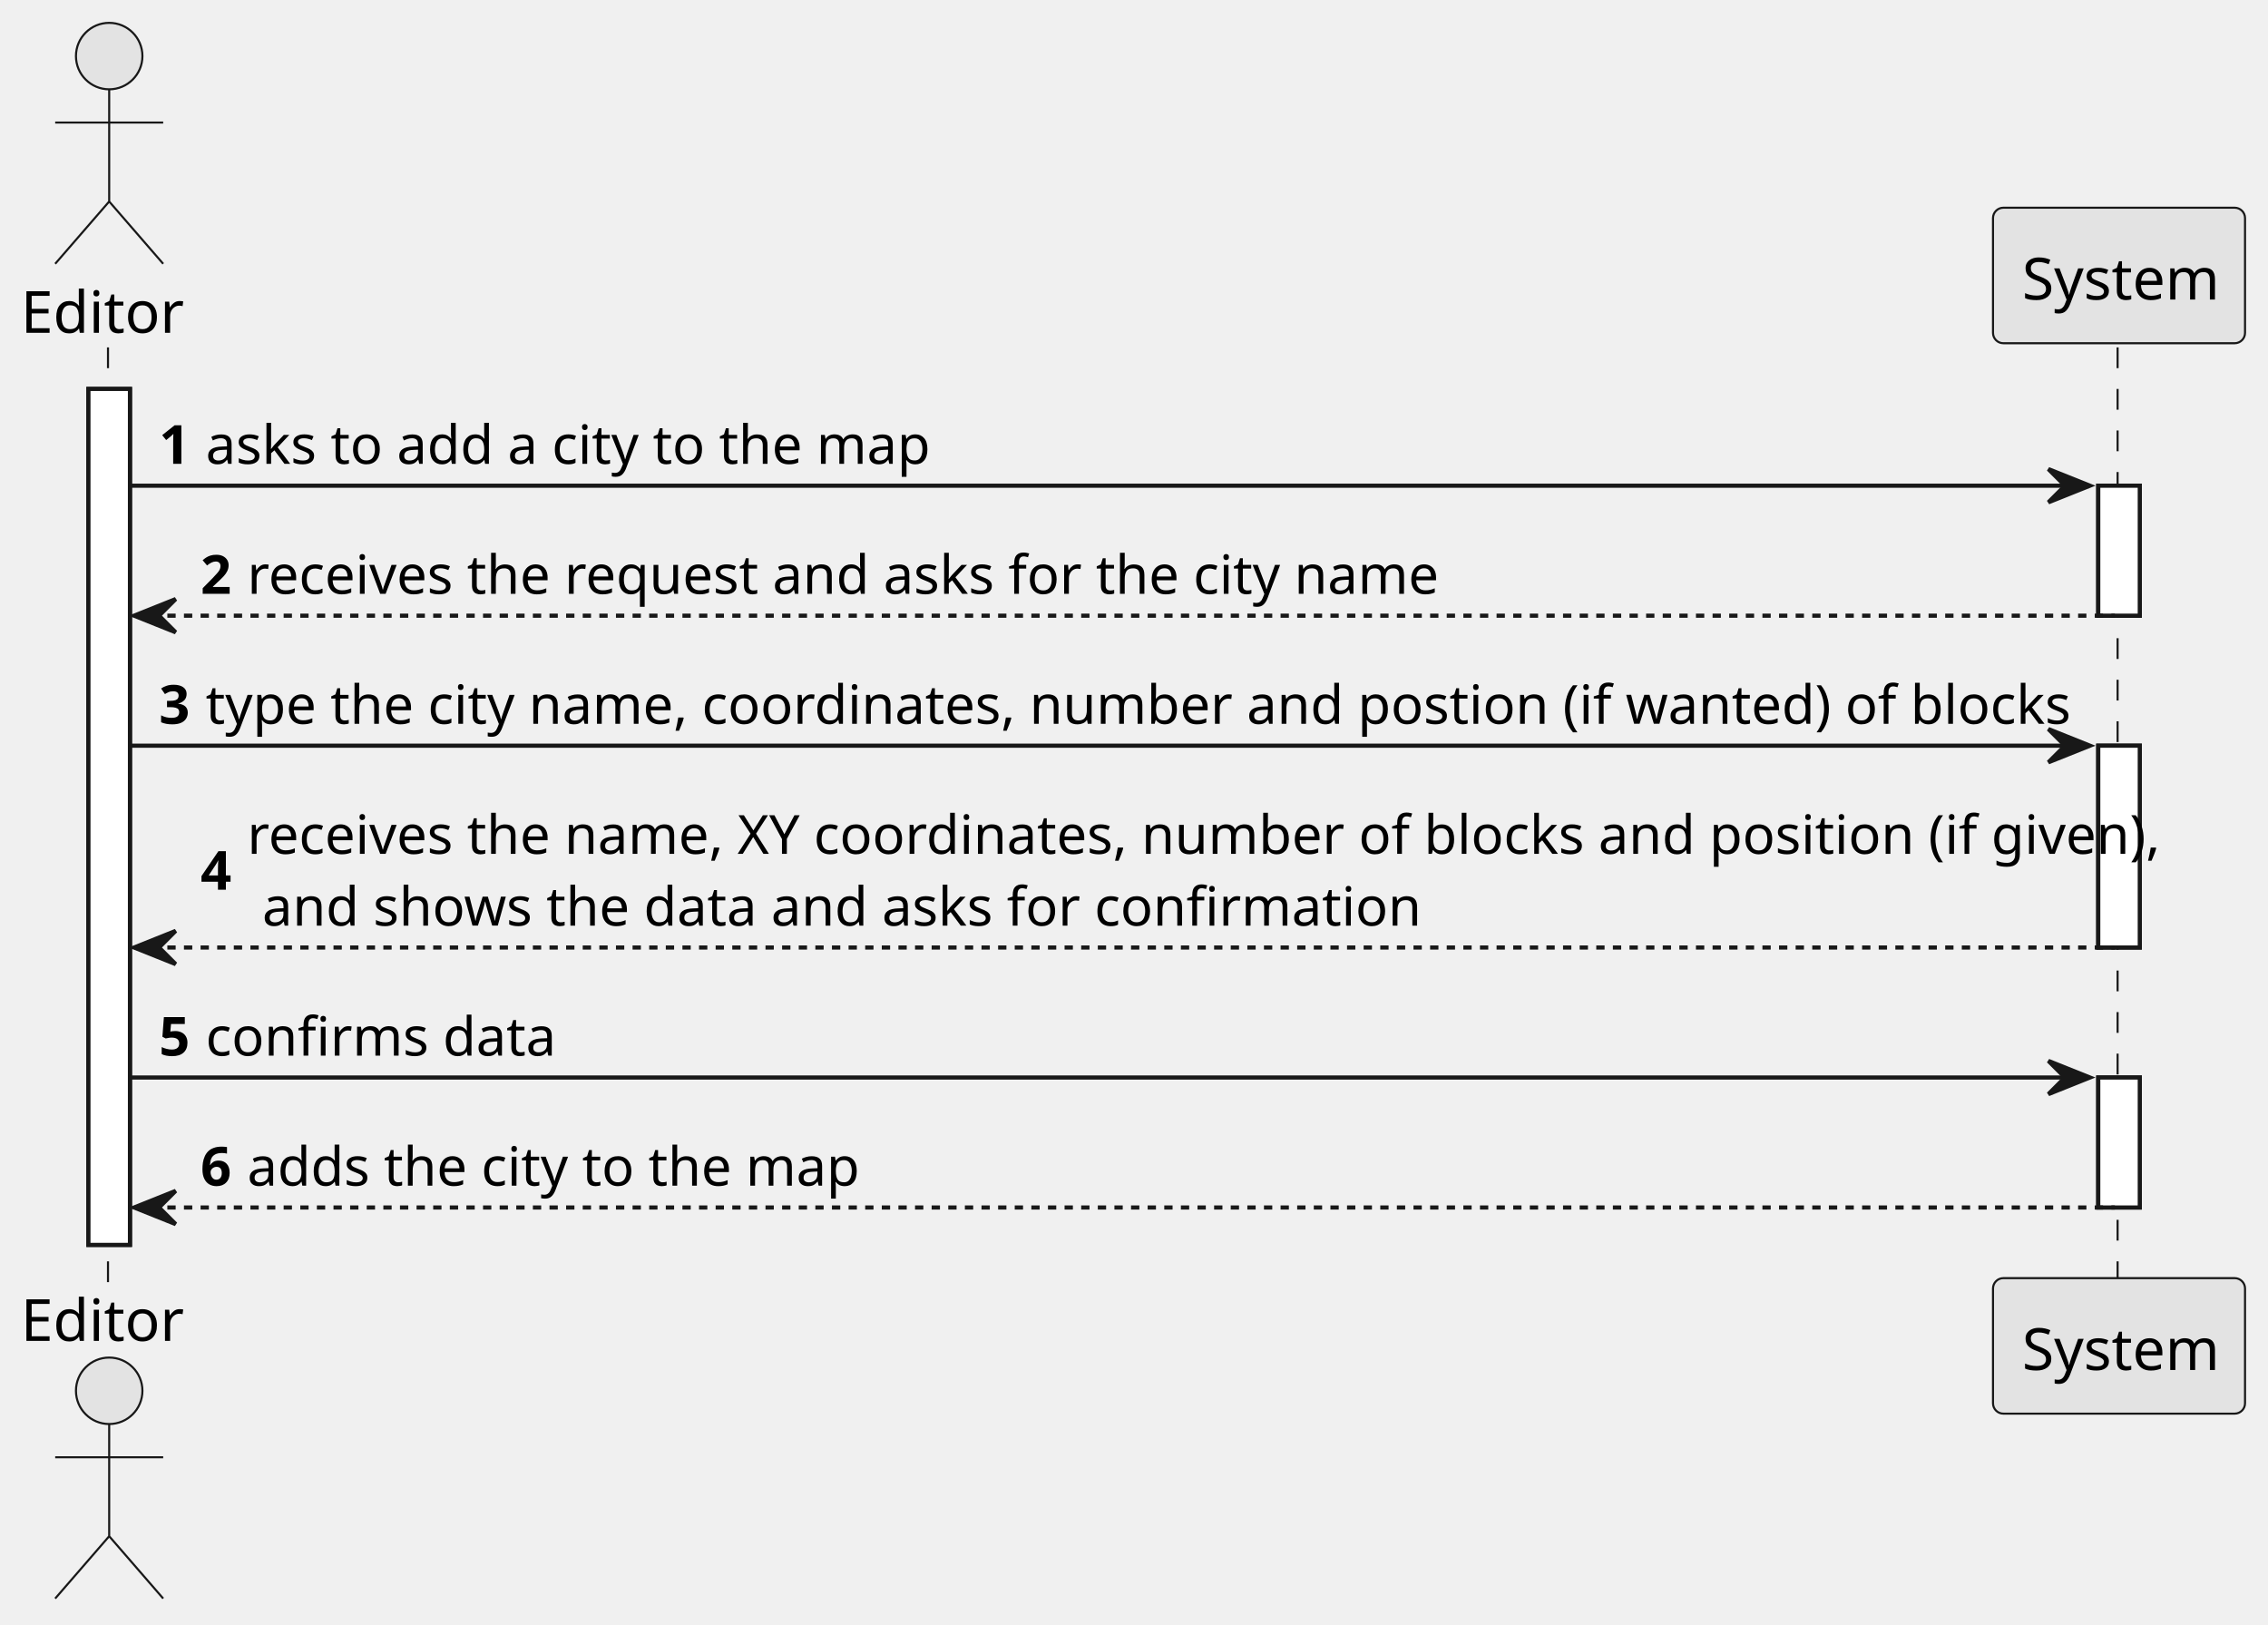
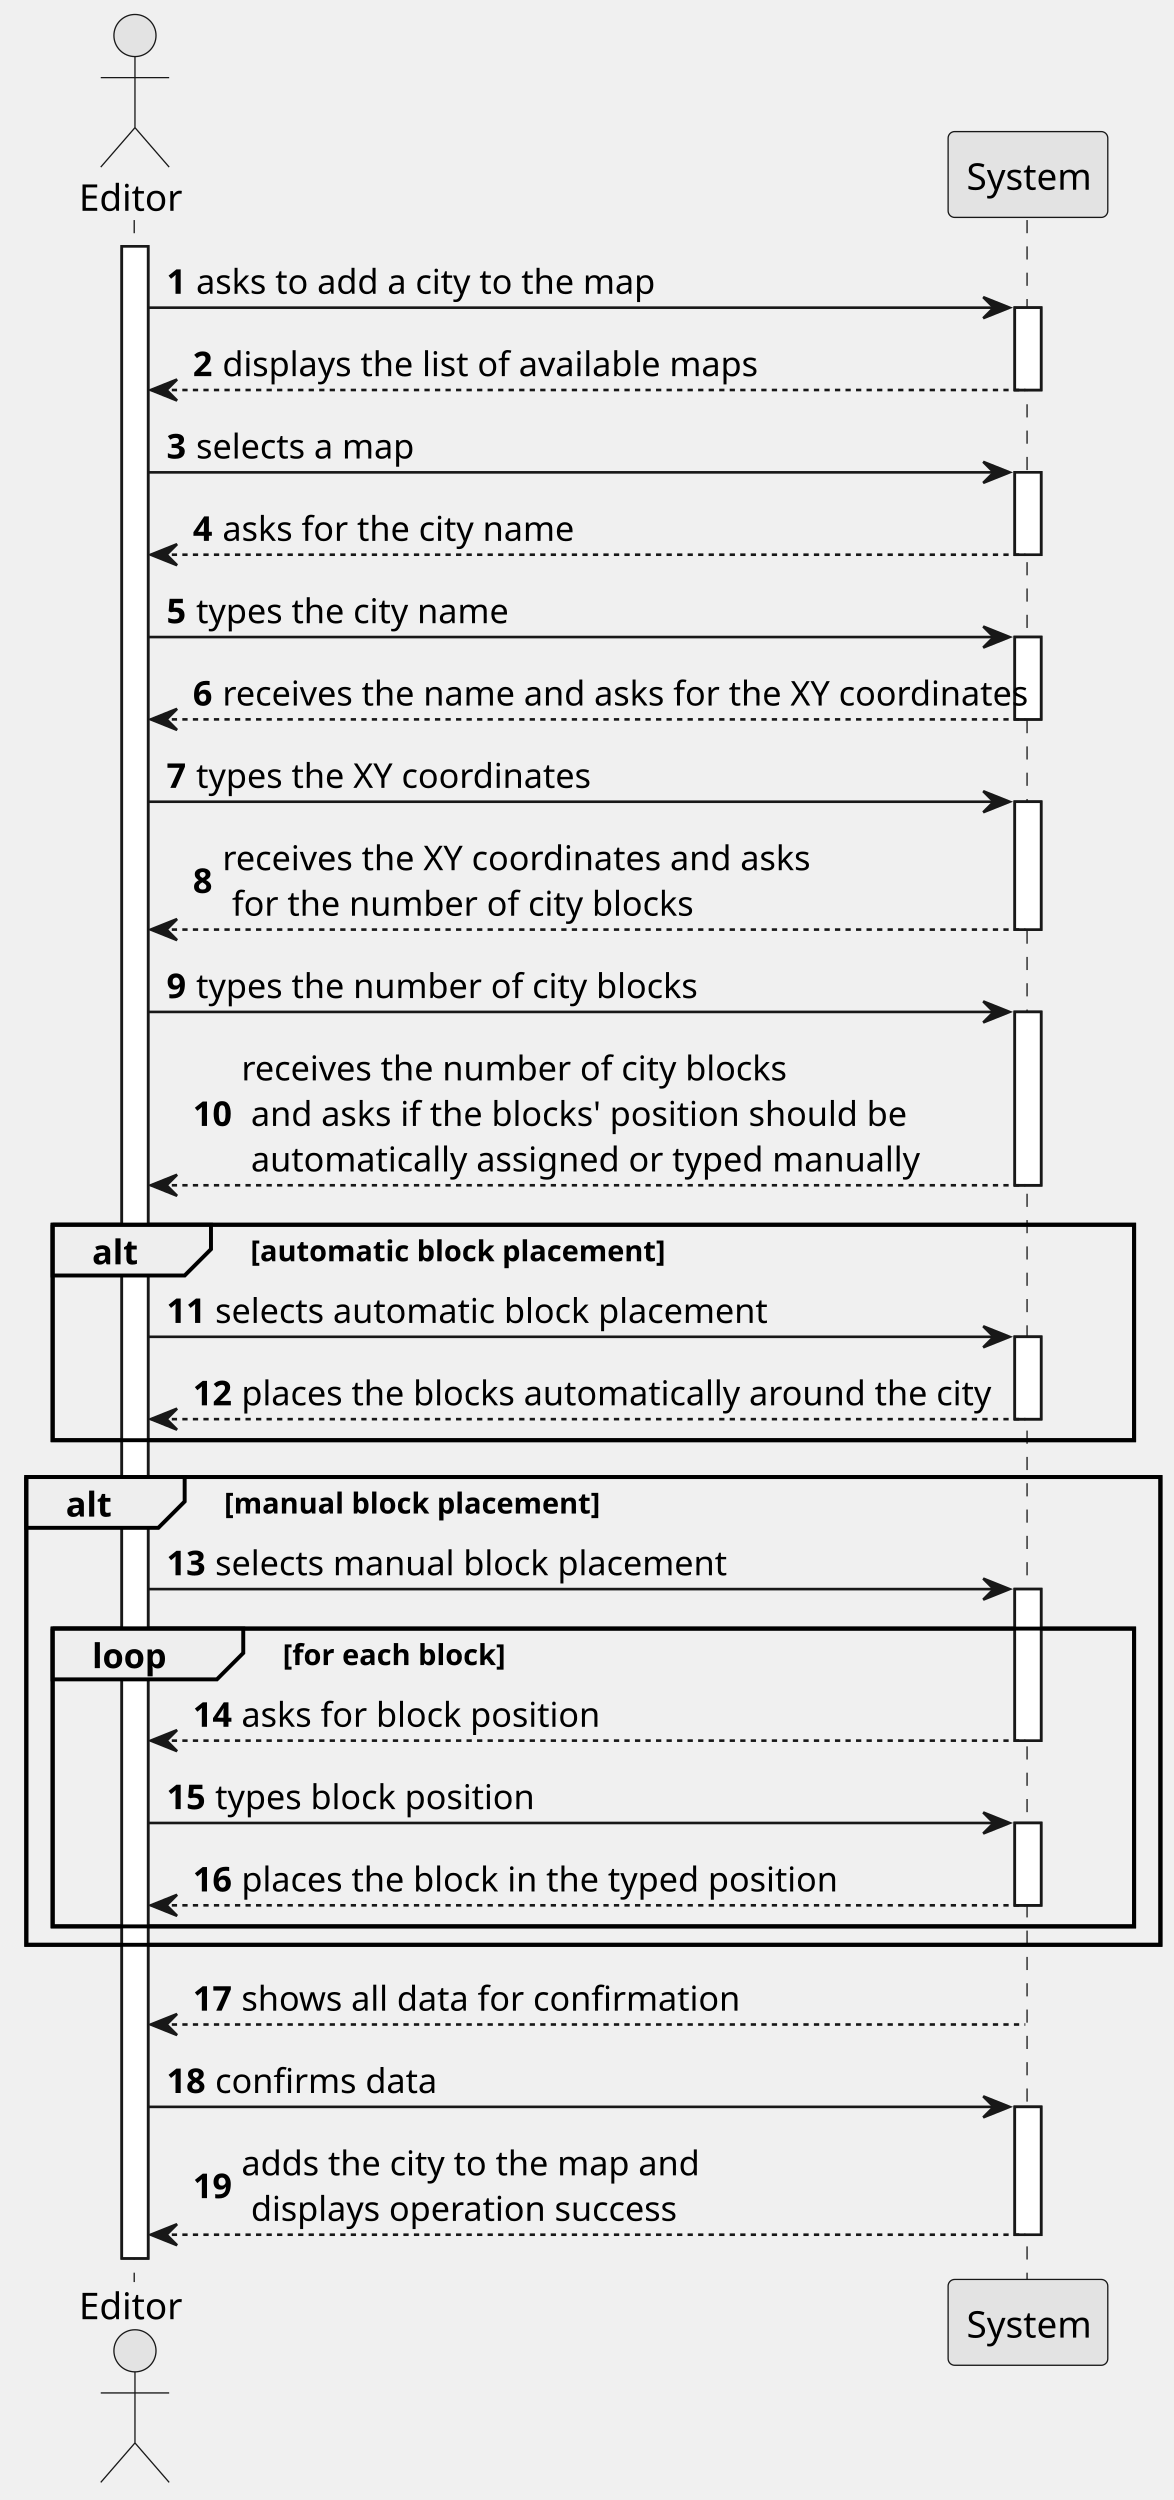
- <svg xmlns="http://www.w3.org/2000/svg" contentStyleType="text/css" height="391px" preserveAspectRatio="none" style="width:546px;height:391px;background:#FFFFFF;" version="1.1" viewBox="0 0 546 391" width="546px" zoomAndPan="magnify">
+ <svg xmlns="http://www.w3.org/2000/svg" contentStyleType="text/css" height="950px" preserveAspectRatio="none" style="width:446px;height:950px;background:#FFFFFF;" version="1.1" viewBox="0 0 446 950" width="446px" zoomAndPan="magnify">
  <defs />
  <g>
-     <rect fill="#FFFFFF" height="206.037" style="stroke:#181818;stroke-width:1.0;" width="10" x="21.286" y="93.621" />
-     <rect fill="#FFFFFF" height="31.291" style="stroke:#181818;stroke-width:1.0;" width="10" x="505.133" y="116.912" />
-     <rect fill="#FFFFFF" height="48.582" style="stroke:#181818;stroke-width:1.0;" width="10" x="505.133" y="179.494" />
-     <rect fill="#FFFFFF" height="31.291" style="stroke:#181818;stroke-width:1.0;" width="10" x="505.133" y="259.367" />
-     <line style="stroke:#181818;stroke-width:0.5;stroke-dasharray:5.0,5.0;" x1="26" x2="26" y1="83.621" y2="308.658" />
-     <line style="stroke:#181818;stroke-width:0.5;stroke-dasharray:5.0,5.0;" x1="509.795" x2="509.795" y1="83.621" y2="308.658" />
-     <text fill="#000000" font-family="sans-serif" font-size="14" lengthAdjust="spacing" textLength="36.572" x="5" y="80.107">Editor</text>
-     <ellipse cx="26.286" cy="13.5" fill="#E3E3E3" rx="8" ry="8" style="stroke:#181818;stroke-width:0.5;" />
-     <path d="M26.286,21.5 L26.286,48.5 M13.286,29.5 L39.286,29.5 M26.286,48.5 L13.286,63.5 M26.286,48.5 L39.286,63.5 " fill="none" style="stroke:#181818;stroke-width:0.5;" />
-     <text fill="#000000" font-family="sans-serif" font-size="14" lengthAdjust="spacing" textLength="36.572" x="5" y="322.766">Editor</text>
-     <ellipse cx="26.286" cy="334.779" fill="#E3E3E3" rx="8" ry="8" style="stroke:#181818;stroke-width:0.5;" />
-     <path d="M26.286,342.779 L26.286,369.779 M13.286,350.779 L39.286,350.779 M26.286,369.779 L13.286,384.779 M26.286,369.779 L39.286,384.779 " fill="none" style="stroke:#181818;stroke-width:0.5;" />
-     <rect fill="#E3E3E3" height="32.621" rx="2.5" ry="2.5" style="stroke:#181818;stroke-width:0.5;" width="60.676" x="479.795" y="50" />
-     <text fill="#000000" font-family="sans-serif" font-size="14" lengthAdjust="spacing" textLength="46.676" x="486.795" y="72.107">System</text>
-     <rect fill="#E3E3E3" height="32.621" rx="2.5" ry="2.5" style="stroke:#181818;stroke-width:0.5;" width="60.676" x="479.795" y="307.658" />
-     <text fill="#000000" font-family="sans-serif" font-size="14" lengthAdjust="spacing" textLength="46.676" x="486.795" y="329.766">System</text>
-     <rect fill="#FFFFFF" height="206.037" style="stroke:#181818;stroke-width:1.0;" width="10" x="21.286" y="93.621" />
-     <rect fill="#FFFFFF" height="31.291" style="stroke:#181818;stroke-width:1.0;" width="10" x="505.133" y="116.912" />
-     <rect fill="#FFFFFF" height="48.582" style="stroke:#181818;stroke-width:1.0;" width="10" x="505.133" y="179.494" />
-     <rect fill="#FFFFFF" height="31.291" style="stroke:#181818;stroke-width:1.0;" width="10" x="505.133" y="259.367" />
-     <polygon fill="#181818" points="493.133,112.912,503.133,116.912,493.133,120.912,497.133,116.912" style="stroke:#181818;stroke-width:1.0;" />
-     <line style="stroke:#181818;stroke-width:1.0;" x1="31.286" x2="499.133" y1="116.912" y2="116.912" />
-     <text fill="#000000" font-family="sans-serif" font-size="13" font-weight="bold" lengthAdjust="spacing" textLength="7.23" x="38.286" y="111.649">1</text>
-     <text fill="#000000" font-family="sans-serif" font-size="13" lengthAdjust="spacing" textLength="165.477" x="49.516" y="111.649">asks to add a city to the map</text>
-     <polygon fill="#181818" points="42.286,144.203,32.286,148.203,42.286,152.203,38.286,148.203" style="stroke:#181818;stroke-width:1.0;" />
-     <line style="stroke:#181818;stroke-width:1.0;stroke-dasharray:2.0,2.0;" x1="36.286" x2="509.133" y1="148.203" y2="148.203" />
-     <text fill="#000000" font-family="sans-serif" font-size="13" font-weight="bold" lengthAdjust="spacing" textLength="7.23" x="48.286" y="142.94">2</text>
-     <text fill="#000000" font-family="sans-serif" font-size="13" lengthAdjust="spacing" textLength="272.416" x="59.516" y="142.94">receives the request and asks for the city name</text>
-     <polygon fill="#181818" points="493.133,175.494,503.133,179.494,493.133,183.494,497.133,179.494" style="stroke:#181818;stroke-width:1.0;" />
-     <line style="stroke:#181818;stroke-width:1.0;" x1="31.286" x2="499.133" y1="179.494" y2="179.494" />
-     <text fill="#000000" font-family="sans-serif" font-size="13" font-weight="bold" lengthAdjust="spacing" textLength="7.23" x="38.286" y="174.231">3</text>
-     <text fill="#000000" font-family="sans-serif" font-size="13" lengthAdjust="spacing" textLength="421.281" x="49.516" y="174.231">type the city name, coordinates, number and postion (if wanted) of blocks</text>
-     <polygon fill="#181818" points="42.286,224.076,32.286,228.076,42.286,232.076,38.286,228.076" style="stroke:#181818;stroke-width:1.0;" />
-     <line style="stroke:#181818;stroke-width:1.0;stroke-dasharray:2.0,2.0;" x1="36.286" x2="509.133" y1="228.076" y2="228.076" />
-     <text fill="#000000" font-family="sans-serif" font-size="13" font-weight="bold" lengthAdjust="spacing" textLength="7.23" x="48.286" y="214.168">4</text>
-     <text fill="#000000" font-family="sans-serif" font-size="13" lengthAdjust="spacing" textLength="438.617" x="59.516" y="205.523">receives the name, XY coordinates, number of blocks and position (if given),</text>
-     <text fill="#000000" font-family="sans-serif" font-size="13" lengthAdjust="spacing" textLength="261.593" x="63.128" y="222.814">and shows the data and asks for confirmation</text>
-     <polygon fill="#181818" points="493.133,255.367,503.133,259.367,493.133,263.367,497.133,259.367" style="stroke:#181818;stroke-width:1.0;" />
-     <line style="stroke:#181818;stroke-width:1.0;" x1="31.286" x2="499.133" y1="259.367" y2="259.367" />
-     <text fill="#000000" font-family="sans-serif" font-size="13" font-weight="bold" lengthAdjust="spacing" textLength="7.23" x="38.286" y="254.105">5</text>
-     <text fill="#000000" font-family="sans-serif" font-size="13" lengthAdjust="spacing" textLength="78.032" x="49.516" y="254.105">confirms data</text>
-     <polygon fill="#181818" points="42.286,286.658,32.286,290.658,42.286,294.658,38.286,290.658" style="stroke:#181818;stroke-width:1.0;" />
-     <line style="stroke:#181818;stroke-width:1.0;stroke-dasharray:2.0,2.0;" x1="36.286" x2="509.133" y1="290.658" y2="290.658" />
-     <text fill="#000000" font-family="sans-serif" font-size="13" font-weight="bold" lengthAdjust="spacing" textLength="7.23" x="48.286" y="285.396">6</text>
-     <text fill="#000000" font-family="sans-serif" font-size="13" lengthAdjust="spacing" textLength="138.023" x="59.516" y="285.396">adds the city to the map</text>
+     <rect fill="#FFFFFF" height="764.566" style="stroke:#181818;stroke-width:1.0;" width="10" x="46.286" y="93.621" />
+     <rect fill="#FFFFFF" height="31.291" style="stroke:#181818;stroke-width:1.0;" width="10" x="385.622" y="116.912" />
+     <rect fill="#FFFFFF" height="31.291" style="stroke:#181818;stroke-width:1.0;" width="10" x="385.622" y="179.494" />
+     <rect fill="#FFFFFF" height="31.291" style="stroke:#181818;stroke-width:1.0;" width="10" x="385.622" y="242.076" />
+     <rect fill="#FFFFFF" height="48.582" style="stroke:#181818;stroke-width:1.0;" width="10" x="385.622" y="304.658" />
+     <rect fill="#FFFFFF" height="65.873" style="stroke:#181818;stroke-width:1.0;" width="10" x="385.622" y="384.531" />
+     <rect fill="#FFFFFF" height="31.291" style="stroke:#181818;stroke-width:1.0;" width="10" x="385.622" y="507.986" />
+     <rect fill="#FFFFFF" height="57.582" style="stroke:#181818;stroke-width:1.0;" width="10" x="385.622" y="603.859" />
+     <rect fill="#FFFFFF" height="31.291" style="stroke:#181818;stroke-width:1.0;" width="10" x="385.622" y="692.732" />
+     <rect fill="#FFFFFF" height="48.582" style="stroke:#181818;stroke-width:1.0;" width="10" x="385.622" y="800.606" />
+     <rect fill="none" height="81.873" style="stroke:#000000;stroke-width:1.5;" width="410.96" x="20" y="465.404" />
+     <rect fill="none" height="177.746" style="stroke:#000000;stroke-width:1.5;" width="430.96" x="10" y="561.277" />
+     <rect fill="none" height="113.164" style="stroke:#000000;stroke-width:1.5;" width="410.96" x="20" y="618.859" />
+     <line style="stroke:#181818;stroke-width:0.5;stroke-dasharray:5.0,5.0;" x1="51" x2="51" y1="83.621" y2="867.188" />
+     <line style="stroke:#181818;stroke-width:0.5;stroke-dasharray:5.0,5.0;" x1="390.284" x2="390.284" y1="83.621" y2="867.188" />
+     <text fill="#000000" font-family="sans-serif" font-size="14" lengthAdjust="spacing" textLength="36.572" x="30" y="80.107">Editor</text>
+     <ellipse cx="51.286" cy="13.5" fill="#E3E3E3" rx="8" ry="8" style="stroke:#181818;stroke-width:0.5;" />
+     <path d="M51.286,21.5 L51.286,48.5 M38.286,29.5 L64.286,29.5 M51.286,48.5 L38.286,63.5 M51.286,48.5 L64.286,63.5 " fill="none" style="stroke:#181818;stroke-width:0.5;" />
+     <text fill="#000000" font-family="sans-serif" font-size="14" lengthAdjust="spacing" textLength="36.572" x="30" y="881.295">Editor</text>
+     <ellipse cx="51.286" cy="893.309" fill="#E3E3E3" rx="8" ry="8" style="stroke:#181818;stroke-width:0.5;" />
+     <path d="M51.286,901.309 L51.286,928.309 M38.286,909.309 L64.286,909.309 M51.286,928.309 L38.286,943.309 M51.286,928.309 L64.286,943.309 " fill="none" style="stroke:#181818;stroke-width:0.5;" />
+     <rect fill="#E3E3E3" height="32.621" rx="2.5" ry="2.5" style="stroke:#181818;stroke-width:0.5;" width="60.676" x="360.284" y="50" />
+     <text fill="#000000" font-family="sans-serif" font-size="14" lengthAdjust="spacing" textLength="46.676" x="367.284" y="72.107">System</text>
+     <rect fill="#E3E3E3" height="32.621" rx="2.5" ry="2.5" style="stroke:#181818;stroke-width:0.5;" width="60.676" x="360.284" y="866.188" />
+     <text fill="#000000" font-family="sans-serif" font-size="14" lengthAdjust="spacing" textLength="46.676" x="367.284" y="888.295">System</text>
+     <rect fill="#FFFFFF" height="764.566" style="stroke:#181818;stroke-width:1.0;" width="10" x="46.286" y="93.621" />
+     <rect fill="#FFFFFF" height="31.291" style="stroke:#181818;stroke-width:1.0;" width="10" x="385.622" y="116.912" />
+     <rect fill="#FFFFFF" height="31.291" style="stroke:#181818;stroke-width:1.0;" width="10" x="385.622" y="179.494" />
+     <rect fill="#FFFFFF" height="31.291" style="stroke:#181818;stroke-width:1.0;" width="10" x="385.622" y="242.076" />
+     <rect fill="#FFFFFF" height="48.582" style="stroke:#181818;stroke-width:1.0;" width="10" x="385.622" y="304.658" />
+     <rect fill="#FFFFFF" height="65.873" style="stroke:#181818;stroke-width:1.0;" width="10" x="385.622" y="384.531" />
+     <rect fill="#FFFFFF" height="31.291" style="stroke:#181818;stroke-width:1.0;" width="10" x="385.622" y="507.986" />
+     <rect fill="#FFFFFF" height="57.582" style="stroke:#181818;stroke-width:1.0;" width="10" x="385.622" y="603.859" />
+     <rect fill="#FFFFFF" height="31.291" style="stroke:#181818;stroke-width:1.0;" width="10" x="385.622" y="692.732" />
+     <rect fill="#FFFFFF" height="48.582" style="stroke:#181818;stroke-width:1.0;" width="10" x="385.622" y="800.606" />
+     <polygon fill="#181818" points="373.622,112.912,383.622,116.912,373.622,120.912,377.622,116.912" style="stroke:#181818;stroke-width:1.0;" />
+     <line style="stroke:#181818;stroke-width:1.0;" x1="56.286" x2="379.622" y1="116.912" y2="116.912" />
+     <text fill="#000000" font-family="sans-serif" font-size="13" font-weight="bold" lengthAdjust="spacing" textLength="7.23" x="63.286" y="111.649">1</text>
+     <text fill="#000000" font-family="sans-serif" font-size="13" lengthAdjust="spacing" textLength="165.477" x="74.516" y="111.649">asks to add a city to the map</text>
+     <polygon fill="#181818" points="67.286,144.203,57.286,148.203,67.286,152.203,63.286,148.203" style="stroke:#181818;stroke-width:1.0;" />
+     <line style="stroke:#181818;stroke-width:1.0;stroke-dasharray:2.0,2.0;" x1="61.286" x2="389.622" y1="148.203" y2="148.203" />
+     <text fill="#000000" font-family="sans-serif" font-size="13" font-weight="bold" lengthAdjust="spacing" textLength="7.23" x="73.286" y="142.94">2</text>
+     <text fill="#000000" font-family="sans-serif" font-size="13" lengthAdjust="spacing" textLength="192.931" x="84.516" y="142.94">displays the list of available maps</text>
+     <polygon fill="#181818" points="373.622,175.494,383.622,179.494,373.622,183.494,377.622,179.494" style="stroke:#181818;stroke-width:1.0;" />
+     <line style="stroke:#181818;stroke-width:1.0;" x1="56.286" x2="379.622" y1="179.494" y2="179.494" />
+     <text fill="#000000" font-family="sans-serif" font-size="13" font-weight="bold" lengthAdjust="spacing" textLength="7.23" x="63.286" y="174.231">3</text>
+     <text fill="#000000" font-family="sans-serif" font-size="13" lengthAdjust="spacing" textLength="80.203" x="74.516" y="174.231">selects a map</text>
+     <polygon fill="#181818" points="67.286,206.785,57.286,210.785,67.286,214.785,63.286,210.785" style="stroke:#181818;stroke-width:1.0;" />
+     <line style="stroke:#181818;stroke-width:1.0;stroke-dasharray:2.0,2.0;" x1="61.286" x2="389.622" y1="210.785" y2="210.785" />
+     <text fill="#000000" font-family="sans-serif" font-size="13" font-weight="bold" lengthAdjust="spacing" textLength="7.23" x="73.286" y="205.523">4</text>
+     <text fill="#000000" font-family="sans-serif" font-size="13" lengthAdjust="spacing" textLength="126.439" x="84.516" y="205.523">asks for the city name</text>
+     <polygon fill="#181818" points="373.622,238.076,383.622,242.076,373.622,246.076,377.622,242.076" style="stroke:#181818;stroke-width:1.0;" />
+     <line style="stroke:#181818;stroke-width:1.0;" x1="56.286" x2="379.622" y1="242.076" y2="242.076" />
+     <text fill="#000000" font-family="sans-serif" font-size="13" font-weight="bold" lengthAdjust="spacing" textLength="7.23" x="63.286" y="236.814">5</text>
+     <text fill="#000000" font-family="sans-serif" font-size="13" lengthAdjust="spacing" textLength="111.998" x="74.516" y="236.814">types the city name</text>
+     <polygon fill="#181818" points="67.286,269.367,57.286,273.367,67.286,277.367,63.286,273.367" style="stroke:#181818;stroke-width:1.0;" />
+     <line style="stroke:#181818;stroke-width:1.0;stroke-dasharray:2.0,2.0;" x1="61.286" x2="389.622" y1="273.367" y2="273.367" />
+     <text fill="#000000" font-family="sans-serif" font-size="13" font-weight="bold" lengthAdjust="spacing" textLength="7.23" x="73.286" y="268.104">6</text>
+     <text fill="#000000" font-family="sans-serif" font-size="13" lengthAdjust="spacing" textLength="294.106" x="84.516" y="268.104">receives the name and asks for the XY coordinates</text>
+     <polygon fill="#181818" points="373.622,300.658,383.622,304.658,373.622,308.658,377.622,304.658" style="stroke:#181818;stroke-width:1.0;" />
+     <line style="stroke:#181818;stroke-width:1.0;" x1="56.286" x2="379.622" y1="304.658" y2="304.658" />
+     <text fill="#000000" font-family="sans-serif" font-size="13" font-weight="bold" lengthAdjust="spacing" textLength="7.23" x="63.286" y="299.396">7</text>
+     <text fill="#000000" font-family="sans-serif" font-size="13" lengthAdjust="spacing" textLength="144.53" x="74.516" y="299.396">types the XY coordinates</text>
+     <polygon fill="#181818" points="67.286,349.24,57.286,353.24,67.286,357.24,63.286,353.24" style="stroke:#181818;stroke-width:1.0;" />
+     <line style="stroke:#181818;stroke-width:1.0;stroke-dasharray:2.0,2.0;" x1="61.286" x2="389.622" y1="353.24" y2="353.24" />
+     <text fill="#000000" font-family="sans-serif" font-size="13" font-weight="bold" lengthAdjust="spacing" textLength="7.23" x="73.286" y="339.332">8</text>
+     <text fill="#000000" font-family="sans-serif" font-size="13" lengthAdjust="spacing" textLength="217.509" x="84.516" y="330.687">receives the XY coordinates and asks</text>
+     <text fill="#000000" font-family="sans-serif" font-size="13" lengthAdjust="spacing" textLength="162.57" x="88.128" y="347.978">for the number of city blocks</text>
+     <polygon fill="#181818" points="373.622,380.531,383.622,384.531,373.622,388.531,377.622,384.531" style="stroke:#181818;stroke-width:1.0;" />
+     <line style="stroke:#181818;stroke-width:1.0;" x1="56.286" x2="379.622" y1="384.531" y2="384.531" />
+     <text fill="#000000" font-family="sans-serif" font-size="13" font-weight="bold" lengthAdjust="spacing" textLength="7.23" x="63.286" y="379.269">9</text>
+     <text fill="#000000" font-family="sans-serif" font-size="13" lengthAdjust="spacing" textLength="178.471" x="74.516" y="379.269">types the number of city blocks</text>
+     <polygon fill="#181818" points="67.286,446.404,57.286,450.404,67.286,454.404,63.286,450.404" style="stroke:#181818;stroke-width:1.0;" />
+     <line style="stroke:#181818;stroke-width:1.0;stroke-dasharray:2.0,2.0;" x1="61.286" x2="389.622" y1="450.404" y2="450.404" />
+     <text fill="#000000" font-family="sans-serif" font-size="13" font-weight="bold" lengthAdjust="spacing" textLength="14.46" x="73.286" y="427.851">10</text>
+     <text fill="#000000" font-family="sans-serif" font-size="13" lengthAdjust="spacing" textLength="195.806" x="91.746" y="410.56">receives the number of city blocks</text>
+     <text fill="#000000" font-family="sans-serif" font-size="13" lengthAdjust="spacing" textLength="235.181" x="95.358" y="427.851">and asks if the blocks' position should be</text>
+     <text fill="#000000" font-family="sans-serif" font-size="13" lengthAdjust="spacing" textLength="237.739" x="95.358" y="445.142">automatically assigned or typed manually</text>
+     <path d="M20,465.404 L80.171,465.404 L80.171,474.695 L70.171,484.695 L20,484.695 L20,465.404 " fill="#EEEEEE" style="stroke:#000000;stroke-width:1.5;" />
+     <rect fill="none" height="81.873" style="stroke:#000000;stroke-width:1.5;" width="410.96" x="20" y="465.404" />
+     <text fill="#000000" font-family="sans-serif" font-size="13" font-weight="bold" lengthAdjust="spacing" textLength="15.171" x="35" y="480.433">alt</text>
+     <text fill="#000000" font-family="sans-serif" font-size="11" font-weight="bold" lengthAdjust="spacing" textLength="148.532" x="95.171" y="479.274">[automatic block placement]</text>
+     <polygon fill="#181818" points="373.622,503.986,383.622,507.986,373.622,511.986,377.622,507.986" style="stroke:#181818;stroke-width:1.0;" />
+     <line style="stroke:#181818;stroke-width:1.0;" x1="56.286" x2="379.622" y1="507.986" y2="507.986" />
+     <text fill="#000000" font-family="sans-serif" font-size="13" font-weight="bold" lengthAdjust="spacing" textLength="14.46" x="63.286" y="502.724">11</text>
+     <text fill="#000000" font-family="sans-serif" font-size="13" lengthAdjust="spacing" textLength="197.983" x="81.746" y="502.724">selects automatic block placement</text>
+     <polygon fill="#181818" points="67.286,535.277,57.286,539.277,67.286,543.277,63.286,539.277" style="stroke:#181818;stroke-width:1.0;" />
+     <line style="stroke:#181818;stroke-width:1.0;stroke-dasharray:2.0,2.0;" x1="61.286" x2="389.622" y1="539.277" y2="539.277" />
+     <text fill="#000000" font-family="sans-serif" font-size="13" font-weight="bold" lengthAdjust="spacing" textLength="14.46" x="73.286" y="534.015">12</text>
+     <text fill="#000000" font-family="sans-serif" font-size="13" lengthAdjust="spacing" textLength="268.087" x="91.746" y="534.015">places the blocks automatically around the city</text>
+     <path d="M10,561.277 L70.171,561.277 L70.171,570.568 L60.171,580.568 L10,580.568 L10,561.277 " fill="#EEEEEE" style="stroke:#000000;stroke-width:1.5;" />
+     <rect fill="none" height="177.746" style="stroke:#000000;stroke-width:1.5;" width="430.96" x="10" y="561.277" />
+     <text fill="#000000" font-family="sans-serif" font-size="13" font-weight="bold" lengthAdjust="spacing" textLength="15.171" x="25" y="576.306">alt</text>
+     <text fill="#000000" font-family="sans-serif" font-size="11" font-weight="bold" lengthAdjust="spacing" textLength="135.088" x="85.171" y="575.148">[manual block placement]</text>
+     <polygon fill="#181818" points="373.622,599.859,383.622,603.859,373.622,607.859,377.622,603.859" style="stroke:#181818;stroke-width:1.0;" />
+     <line style="stroke:#181818;stroke-width:1.0;" x1="56.286" x2="379.622" y1="603.859" y2="603.859" />
+     <text fill="#000000" font-family="sans-serif" font-size="13" font-weight="bold" lengthAdjust="spacing" textLength="14.46" x="63.286" y="598.597">13</text>
+     <text fill="#000000" font-family="sans-serif" font-size="13" lengthAdjust="spacing" textLength="184.26" x="81.746" y="598.597">selects manual block placement</text>
+     <path d="M20,618.859 L92.435,618.859 L92.435,628.15 L82.435,638.15 L20,638.15 L20,618.859 " fill="#EEEEEE" style="stroke:#000000;stroke-width:1.5;" />
+     <rect fill="none" height="113.164" style="stroke:#000000;stroke-width:1.5;" width="410.96" x="20" y="618.859" />
+     <text fill="#000000" font-family="sans-serif" font-size="13" font-weight="bold" lengthAdjust="spacing" textLength="27.435" x="35" y="633.888">loop</text>
+     <text fill="#000000" font-family="sans-serif" font-size="11" font-weight="bold" lengthAdjust="spacing" textLength="81.904" x="107.435" y="632.73">[for each block]</text>
+     <polygon fill="#181818" points="67.286,657.441,57.286,661.441,67.286,665.441,63.286,661.441" style="stroke:#181818;stroke-width:1.0;" />
+     <line style="stroke:#181818;stroke-width:1.0;stroke-dasharray:2.0,2.0;" x1="61.286" x2="389.622" y1="661.441" y2="661.441" />
+     <text fill="#000000" font-family="sans-serif" font-size="13" font-weight="bold" lengthAdjust="spacing" textLength="14.46" x="73.286" y="656.179">14</text>
+     <text fill="#000000" font-family="sans-serif" font-size="13" lengthAdjust="spacing" textLength="127.893" x="91.746" y="656.179">asks for block position</text>
+     <polygon fill="#181818" points="373.622,688.732,383.622,692.732,373.622,696.732,377.622,692.732" style="stroke:#181818;stroke-width:1.0;" />
+     <line style="stroke:#181818;stroke-width:1.0;" x1="56.286" x2="379.622" y1="692.732" y2="692.732" />
+     <text fill="#000000" font-family="sans-serif" font-size="13" font-weight="bold" lengthAdjust="spacing" textLength="14.46" x="63.286" y="687.47">15</text>
+     <text fill="#000000" font-family="sans-serif" font-size="13" lengthAdjust="spacing" textLength="113.452" x="81.746" y="687.47">types block position</text>
+     <polygon fill="#181818" points="67.286,720.023,57.286,724.023,67.286,728.023,63.286,724.023" style="stroke:#181818;stroke-width:1.0;" />
+     <line style="stroke:#181818;stroke-width:1.0;stroke-dasharray:2.0,2.0;" x1="61.286" x2="389.622" y1="724.023" y2="724.023" />
+     <text fill="#000000" font-family="sans-serif" font-size="13" font-weight="bold" lengthAdjust="spacing" textLength="14.46" x="73.286" y="718.761">16</text>
+     <text fill="#000000" font-family="sans-serif" font-size="13" lengthAdjust="spacing" textLength="212.469" x="91.746" y="718.761">places the block in the typed position</text>
+     <polygon fill="#181818" points="67.286,765.314,57.286,769.314,67.286,773.314,63.286,769.314" style="stroke:#181818;stroke-width:1.0;" />
+     <line style="stroke:#181818;stroke-width:1.0;stroke-dasharray:2.0,2.0;" x1="61.286" x2="389.622" y1="769.314" y2="769.314" />
+     <text fill="#000000" font-family="sans-serif" font-size="13" font-weight="bold" lengthAdjust="spacing" textLength="14.46" x="73.286" y="764.052">17</text>
+     <text fill="#000000" font-family="sans-serif" font-size="13" lengthAdjust="spacing" textLength="175.583" x="91.746" y="764.052">shows all data for confirmation</text>
+     <polygon fill="#181818" points="373.622,796.606,383.622,800.606,373.622,804.606,377.622,800.606" style="stroke:#181818;stroke-width:1.0;" />
+     <line style="stroke:#181818;stroke-width:1.0;" x1="56.286" x2="379.622" y1="800.606" y2="800.606" />
+     <text fill="#000000" font-family="sans-serif" font-size="13" font-weight="bold" lengthAdjust="spacing" textLength="14.46" x="63.286" y="795.343">18</text>
+     <text fill="#000000" font-family="sans-serif" font-size="13" lengthAdjust="spacing" textLength="78.032" x="81.746" y="795.343">confirms data</text>
+     <polygon fill="#181818" points="67.286,845.188,57.286,849.188,67.286,853.188,63.286,849.188" style="stroke:#181818;stroke-width:1.0;" />
+     <line style="stroke:#181818;stroke-width:1.0;stroke-dasharray:2.0,2.0;" x1="61.286" x2="389.622" y1="849.188" y2="849.188" />
+     <text fill="#000000" font-family="sans-serif" font-size="13" font-weight="bold" lengthAdjust="spacing" textLength="14.46" x="73.286" y="835.279">19</text>
+     <text fill="#000000" font-family="sans-serif" font-size="13" lengthAdjust="spacing" textLength="163.325" x="91.746" y="826.634">adds the city to the map and</text>
+     <text fill="#000000" font-family="sans-serif" font-size="13" lengthAdjust="spacing" textLength="155.359" x="95.358" y="843.925">displays operation success</text>
  </g>
</svg>
